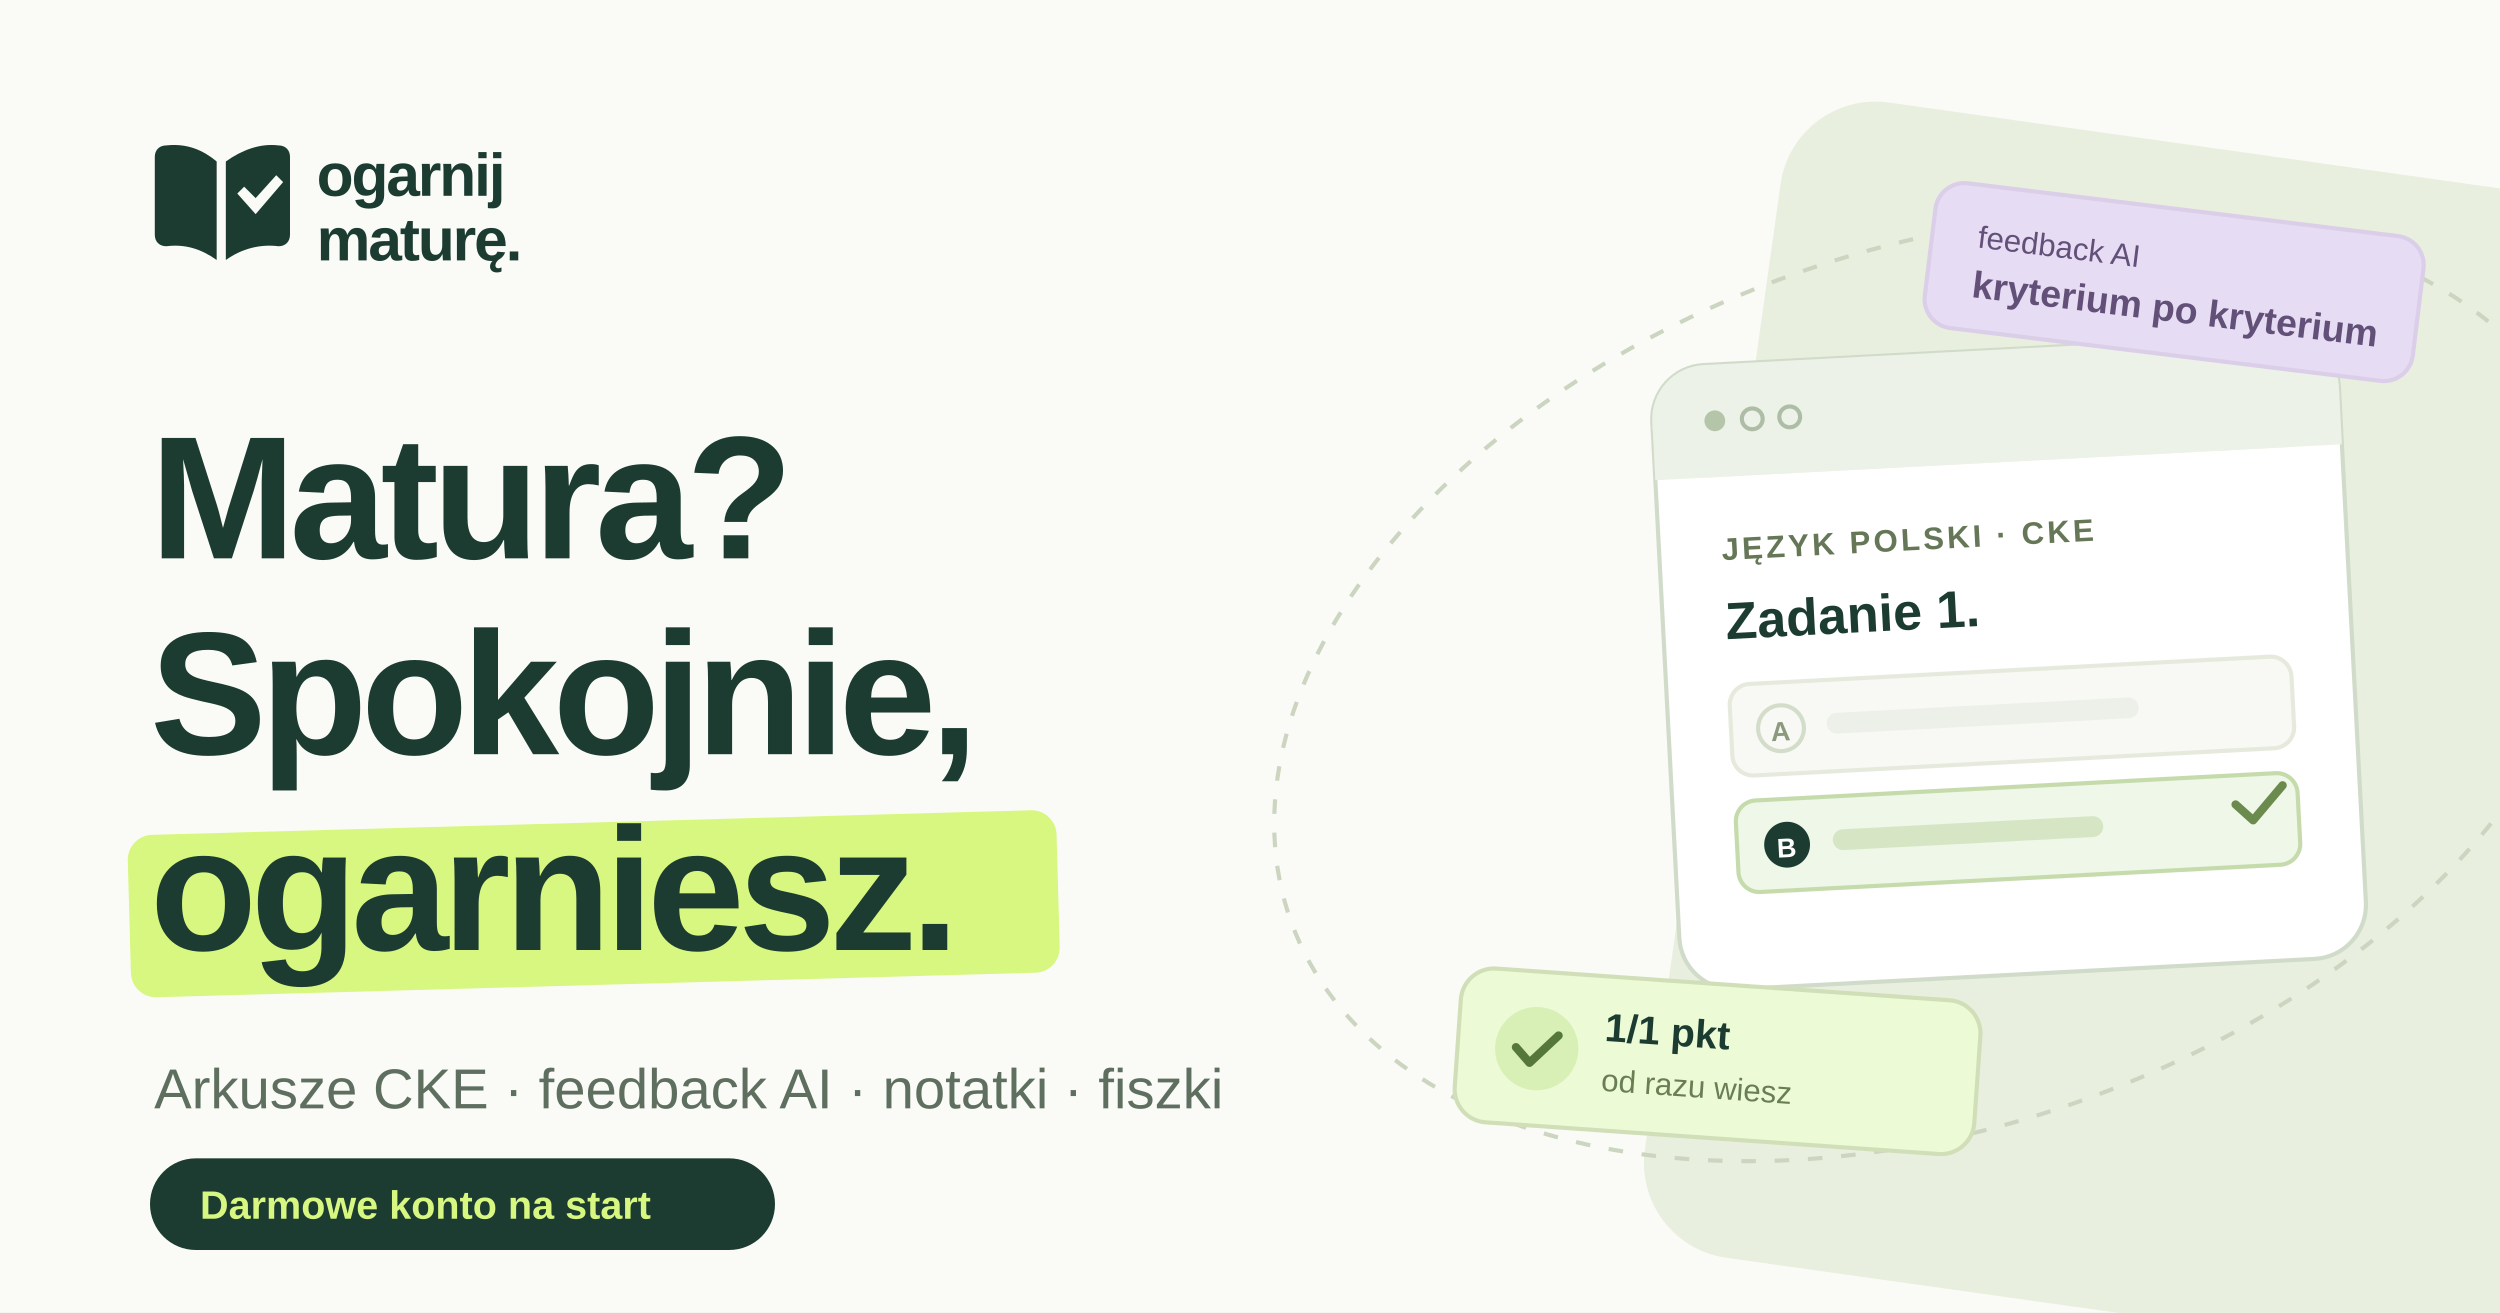
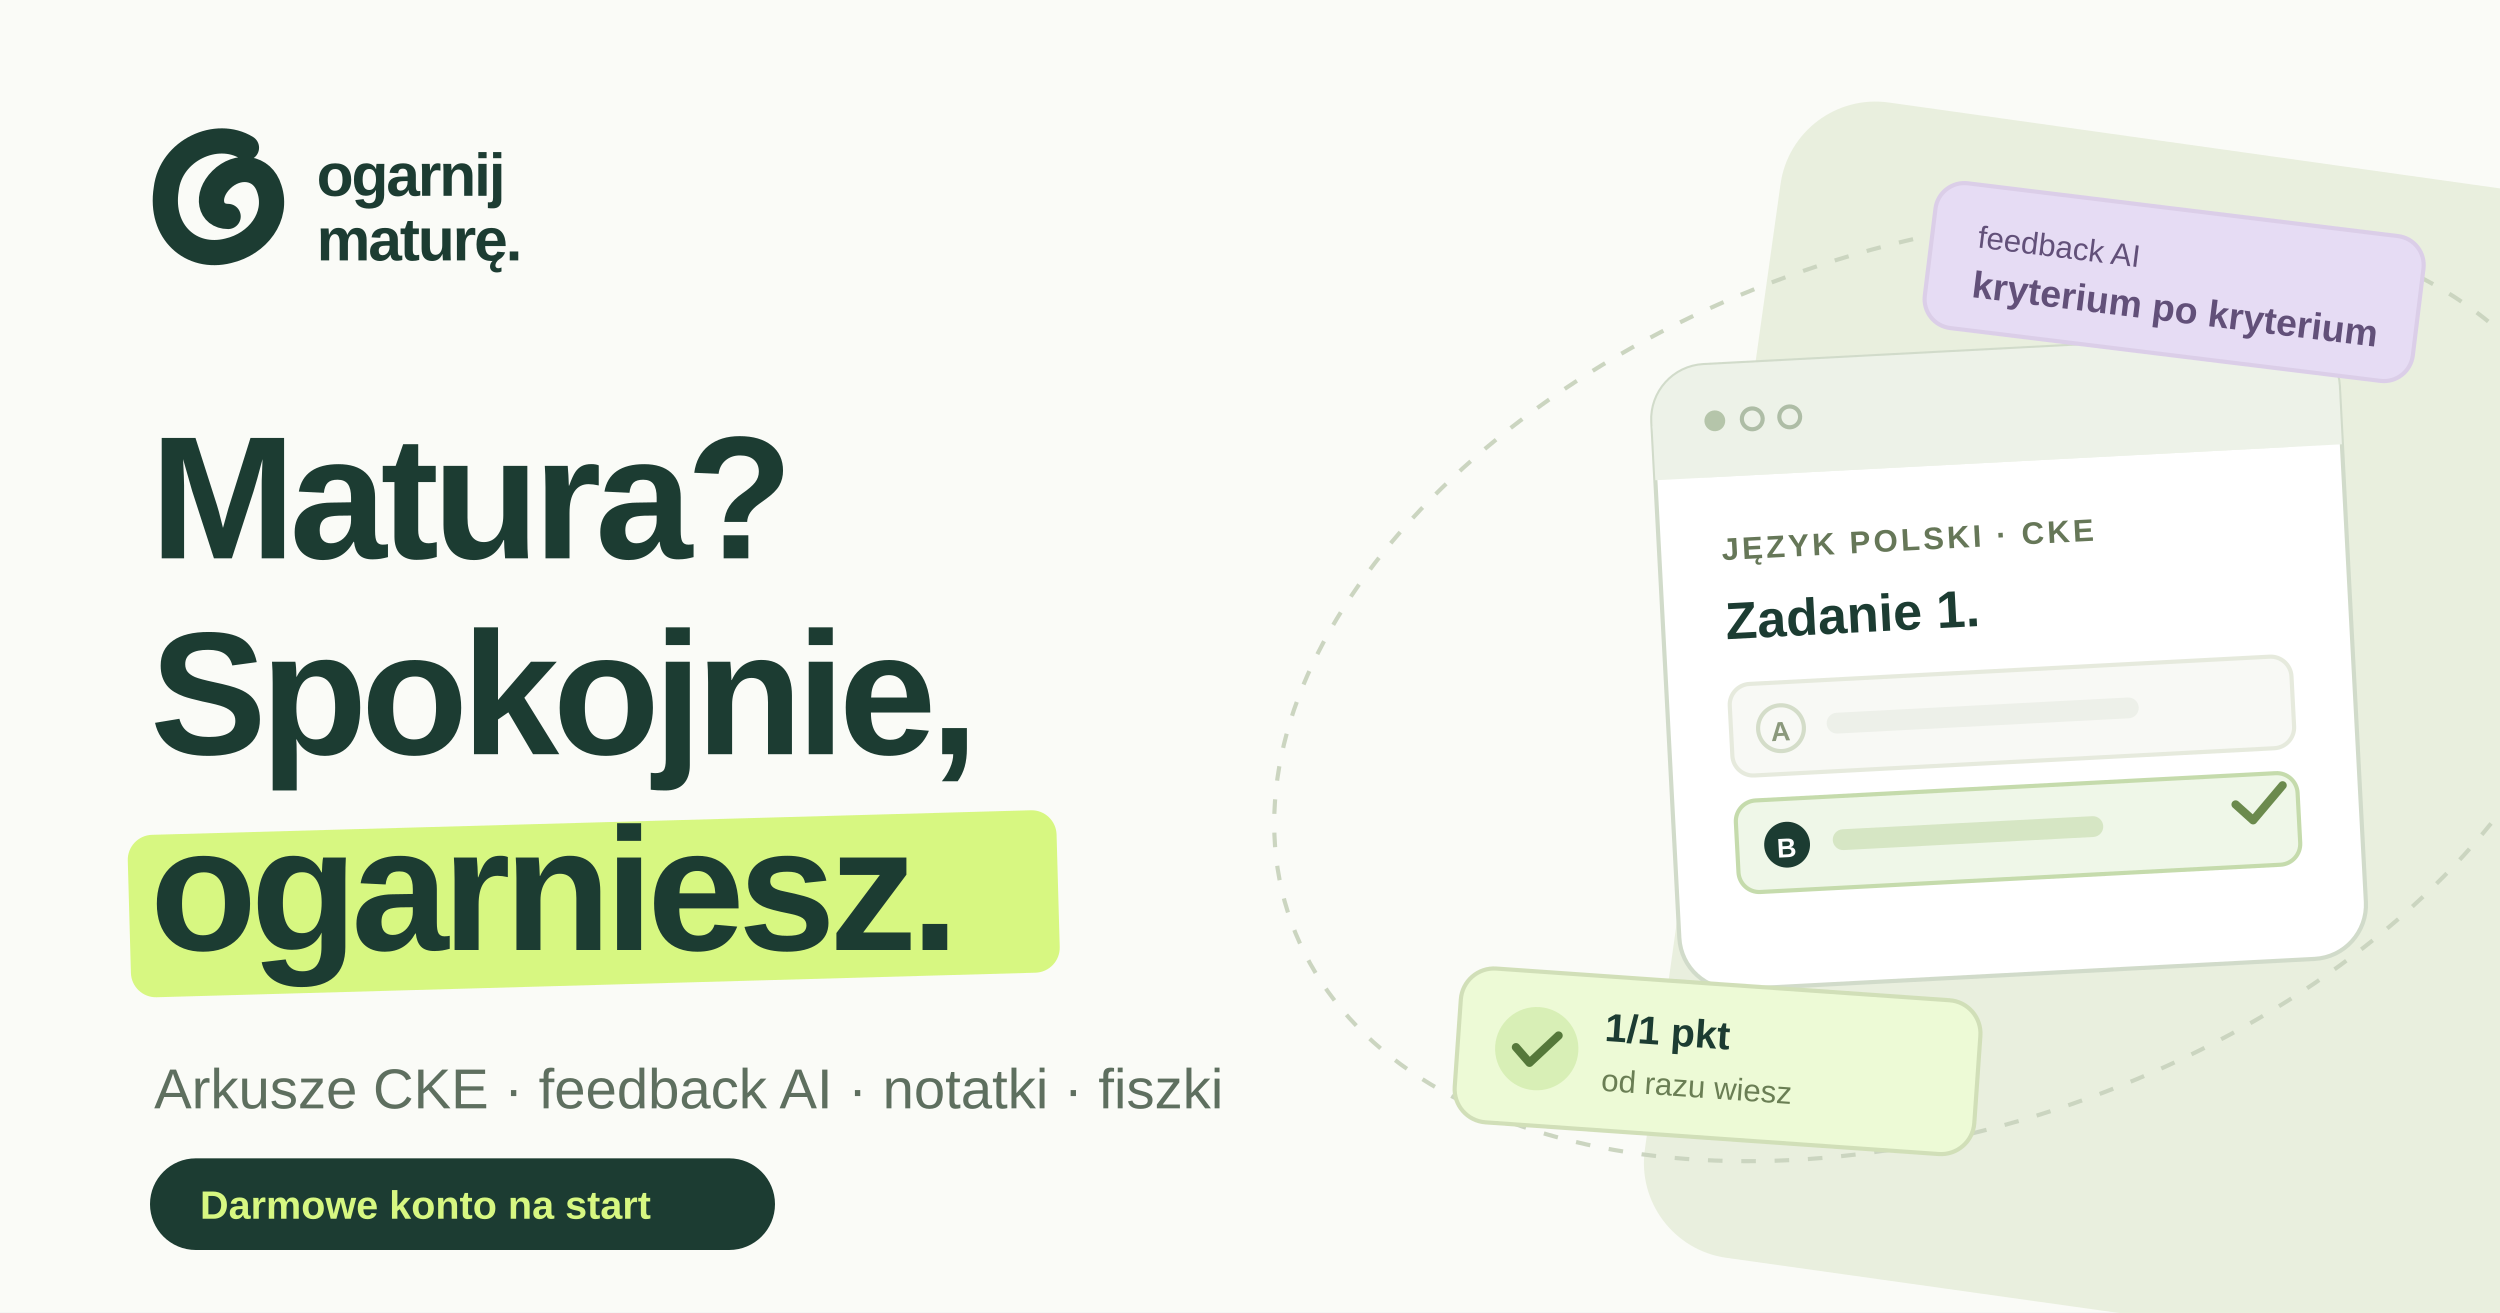
<svg xmlns="http://www.w3.org/2000/svg" width="1200" height="630" viewBox="0 0 1200 630">
  <rect width="1200" height="630" fill="#fafbf7" />
  <g opacity="1">
    <rect x="820" y="70" width="430" height="560" rx="46" fill="#e9efde" transform="rotate(8 1035 350)" />
    <ellipse cx="930" cy="330" rx="330" ry="210" fill="none" stroke="#cbd5c0" stroke-width="2" stroke-dasharray="7 9" transform="rotate(-20 930 330)" />
  </g>
  <g transform="rotate(-3 960 330)">
    <rect x="800" y="168" width="330" height="300" rx="26" fill="#ffffff" stroke="#d1dbca" stroke-width="2" />
    <rect x="800" y="168" width="330" height="54" rx="26" fill="#edf2e8" />
    <rect x="800" y="196" width="330" height="26" fill="#edf2e8" />
    <circle cx="830" cy="195" r="5" fill="#b5c5aa" />
    <circle cx="848" cy="195" r="5" fill="none" stroke="#aebda6" stroke-width="2" />
    <circle cx="866" cy="195" r="5" fill="none" stroke="#aebda6" stroke-width="2" />
    <text x="830" y="262" font-family="Avenir Next, Helvetica Neue, Arial" font-size="15" font-weight="600" fill="#667758" letter-spacing="1.5">JĘZYK POLSKI · CKE</text>
    <text x="830" y="300" font-family="Avenir Next, Helvetica Neue, Arial" font-size="25" font-weight="700" fill="#1c3c32">Zadanie 1.</text>
    <rect x="830" y="322" width="270" height="44" rx="10" fill="#f8f9f5" stroke="#e6eadd" stroke-width="2" />
    <circle cx="854" cy="344" r="11" fill="none" stroke="#d4ddc9" stroke-width="2" />
    <text x="849" y="350" font-family="Avenir Next, Helvetica Neue, Arial" font-size="13" font-weight="700" fill="#8b997c">A</text>
    <rect x="876" y="338" width="150" height="10" rx="5" fill="#edf0e9" />
    <rect x="830" y="378" width="270" height="44" rx="10" fill="#eff7e8" stroke="#c5dbac" stroke-width="2" />
    <circle cx="854" cy="400" r="11" fill="#1c3c32" />
    <text x="849" y="406" font-family="Avenir Next, Helvetica Neue, Arial" font-size="13" font-weight="700" fill="#ffffff">B</text>
    <rect x="876" y="394" width="130" height="10" rx="5" fill="#d6e6c4" />
    <path d="M1070 392l8 8 15-16" fill="none" stroke="#6b8a4d" stroke-width="4" stroke-linecap="round" stroke-linejoin="round" />
  </g>
  <g transform="rotate(4 790 500)">
    <rect x="700" y="470" width="250" height="74" rx="16" fill="#edfad6" stroke="#d1dfb8" stroke-width="2" />
    <circle cx="738" cy="507" r="20" fill="#d8efb6" />
    <path d="M728 507l7 7 13-14" fill="none" stroke="#55783a" stroke-width="4" stroke-linecap="round" stroke-linejoin="round" />
    <text x="770" y="501" font-family="Avenir Next, Helvetica Neue, Arial" font-size="19" font-weight="700" fill="#1c3c32">1/1 pkt</text>
    <text x="770" y="525" font-family="Avenir Next, Helvetica Neue, Arial" font-size="15" fill="#6a7e54">od razu wiesz</text>
  </g>
  <g transform="rotate(7 1040 140)">
    <rect x="925" y="100" width="236" height="70" rx="14" fill="#e6dcf4" stroke="#dbcee8" stroke-width="2" />
    <text x="947" y="130" font-family="Avenir Next, Helvetica Neue, Arial" font-size="15" fill="#625079">feedback AI</text>
    <text x="947" y="154" font-family="Avenir Next, Helvetica Neue, Arial" font-size="18" font-weight="700" fill="#625079">kryterium po kryterium</text>
  </g>
-   <path d="M8 8C17 7 24 10 30 15V58C23 53 16 51 8 52C5 52 3 50 3 47V13C3 10 5 8 8 8ZM34 15C41 10 49 7 57 8C60 8 62 10 62 13V47C62 50 60 52 57 52C49 51 41 53 34 58ZM39 29L42 26L47 31L56 21L59 24L47 38Z" fill-rule="evenodd" transform="translate(71 61) scale(1.1)" fill="#1c3c32" />
+   <path d="M43 9C30 1 10 10 8 27C5 46 19 58 35 54C48 51 57 39 53 27C50 17 39 16 32 23C25 30 27 39 35 39" fill="none" stroke="#1c3c32" stroke-width="11" stroke-linecap="round" stroke-linejoin="round" transform="translate(71 61) scale(1.1)" />
  <text x="152" y="94" font-family="Avenir Next, Helvetica Neue, Arial" font-size="29" font-weight="800" fill="#1c3c32" letter-spacing="-1">ogarnij</text>
  <text x="152" y="125" font-family="Avenir Next, Helvetica Neue, Arial" font-size="29" font-weight="800" fill="#1c3c32" letter-spacing="-1">maturę.</text>
  <text x="72" y="268" font-family="Avenir Next, Helvetica Neue, Arial" font-size="84" font-weight="700" fill="#1c3c32" letter-spacing="-3">Matura?</text>
  <text x="72" y="362" font-family="Avenir Next, Helvetica Neue, Arial" font-size="84" font-weight="700" fill="#1c3c32" letter-spacing="-3">Spokojnie,</text>
  <rect x="62" y="395" width="446" height="78" rx="12" fill="#d7f781" transform="rotate(-1.6 278 434)" />
  <text x="72" y="456" font-family="Avenir Next, Helvetica Neue, Arial" font-size="84" font-weight="700" fill="#1c3c32" letter-spacing="-3">ogarniesz.</text>
  <text x="74" y="532" font-family="Avenir Next, Helvetica Neue, Arial" font-size="27" font-weight="500" fill="#5e6f5f">Arkusze CKE · feedback AI · notatki · fiszki</text>
  <rect x="72" y="556" width="300" height="44" rx="22" fill="#1c3c32" />
  <text x="96" y="585" font-family="Avenir Next, Helvetica Neue, Arial" font-size="19" font-weight="700" fill="#d7f781">Darmowe konto na start</text>
</svg>
